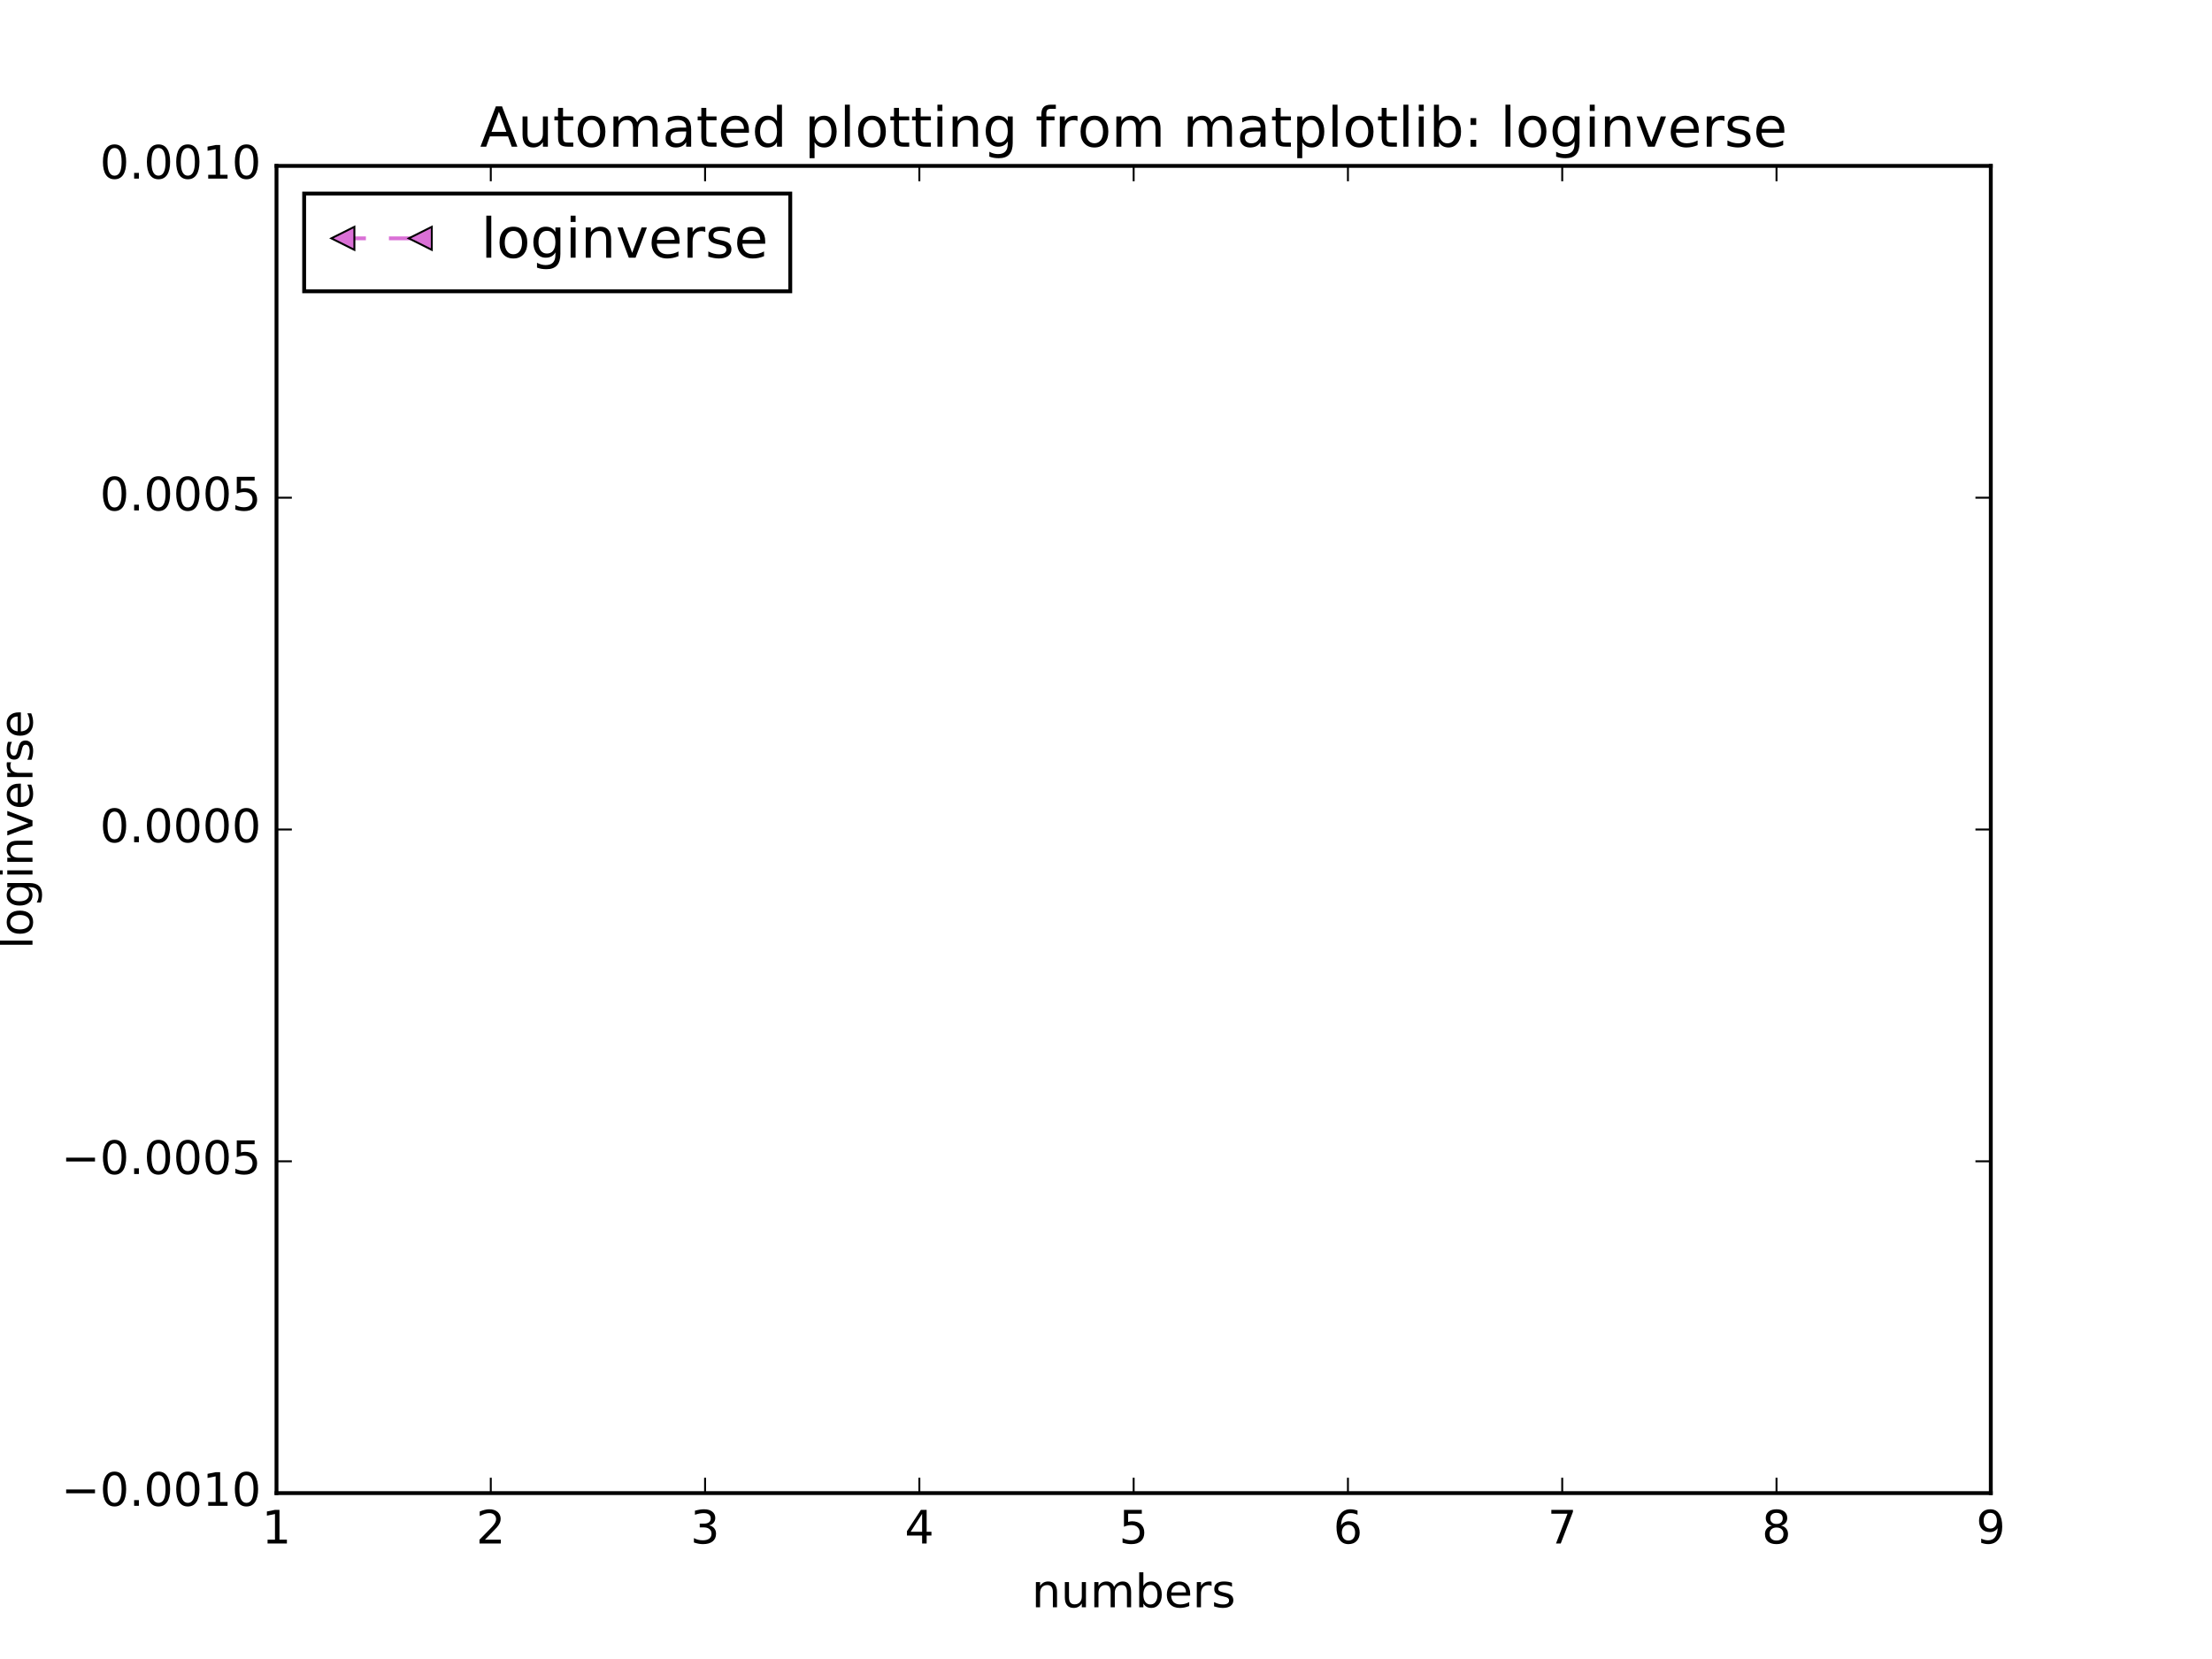
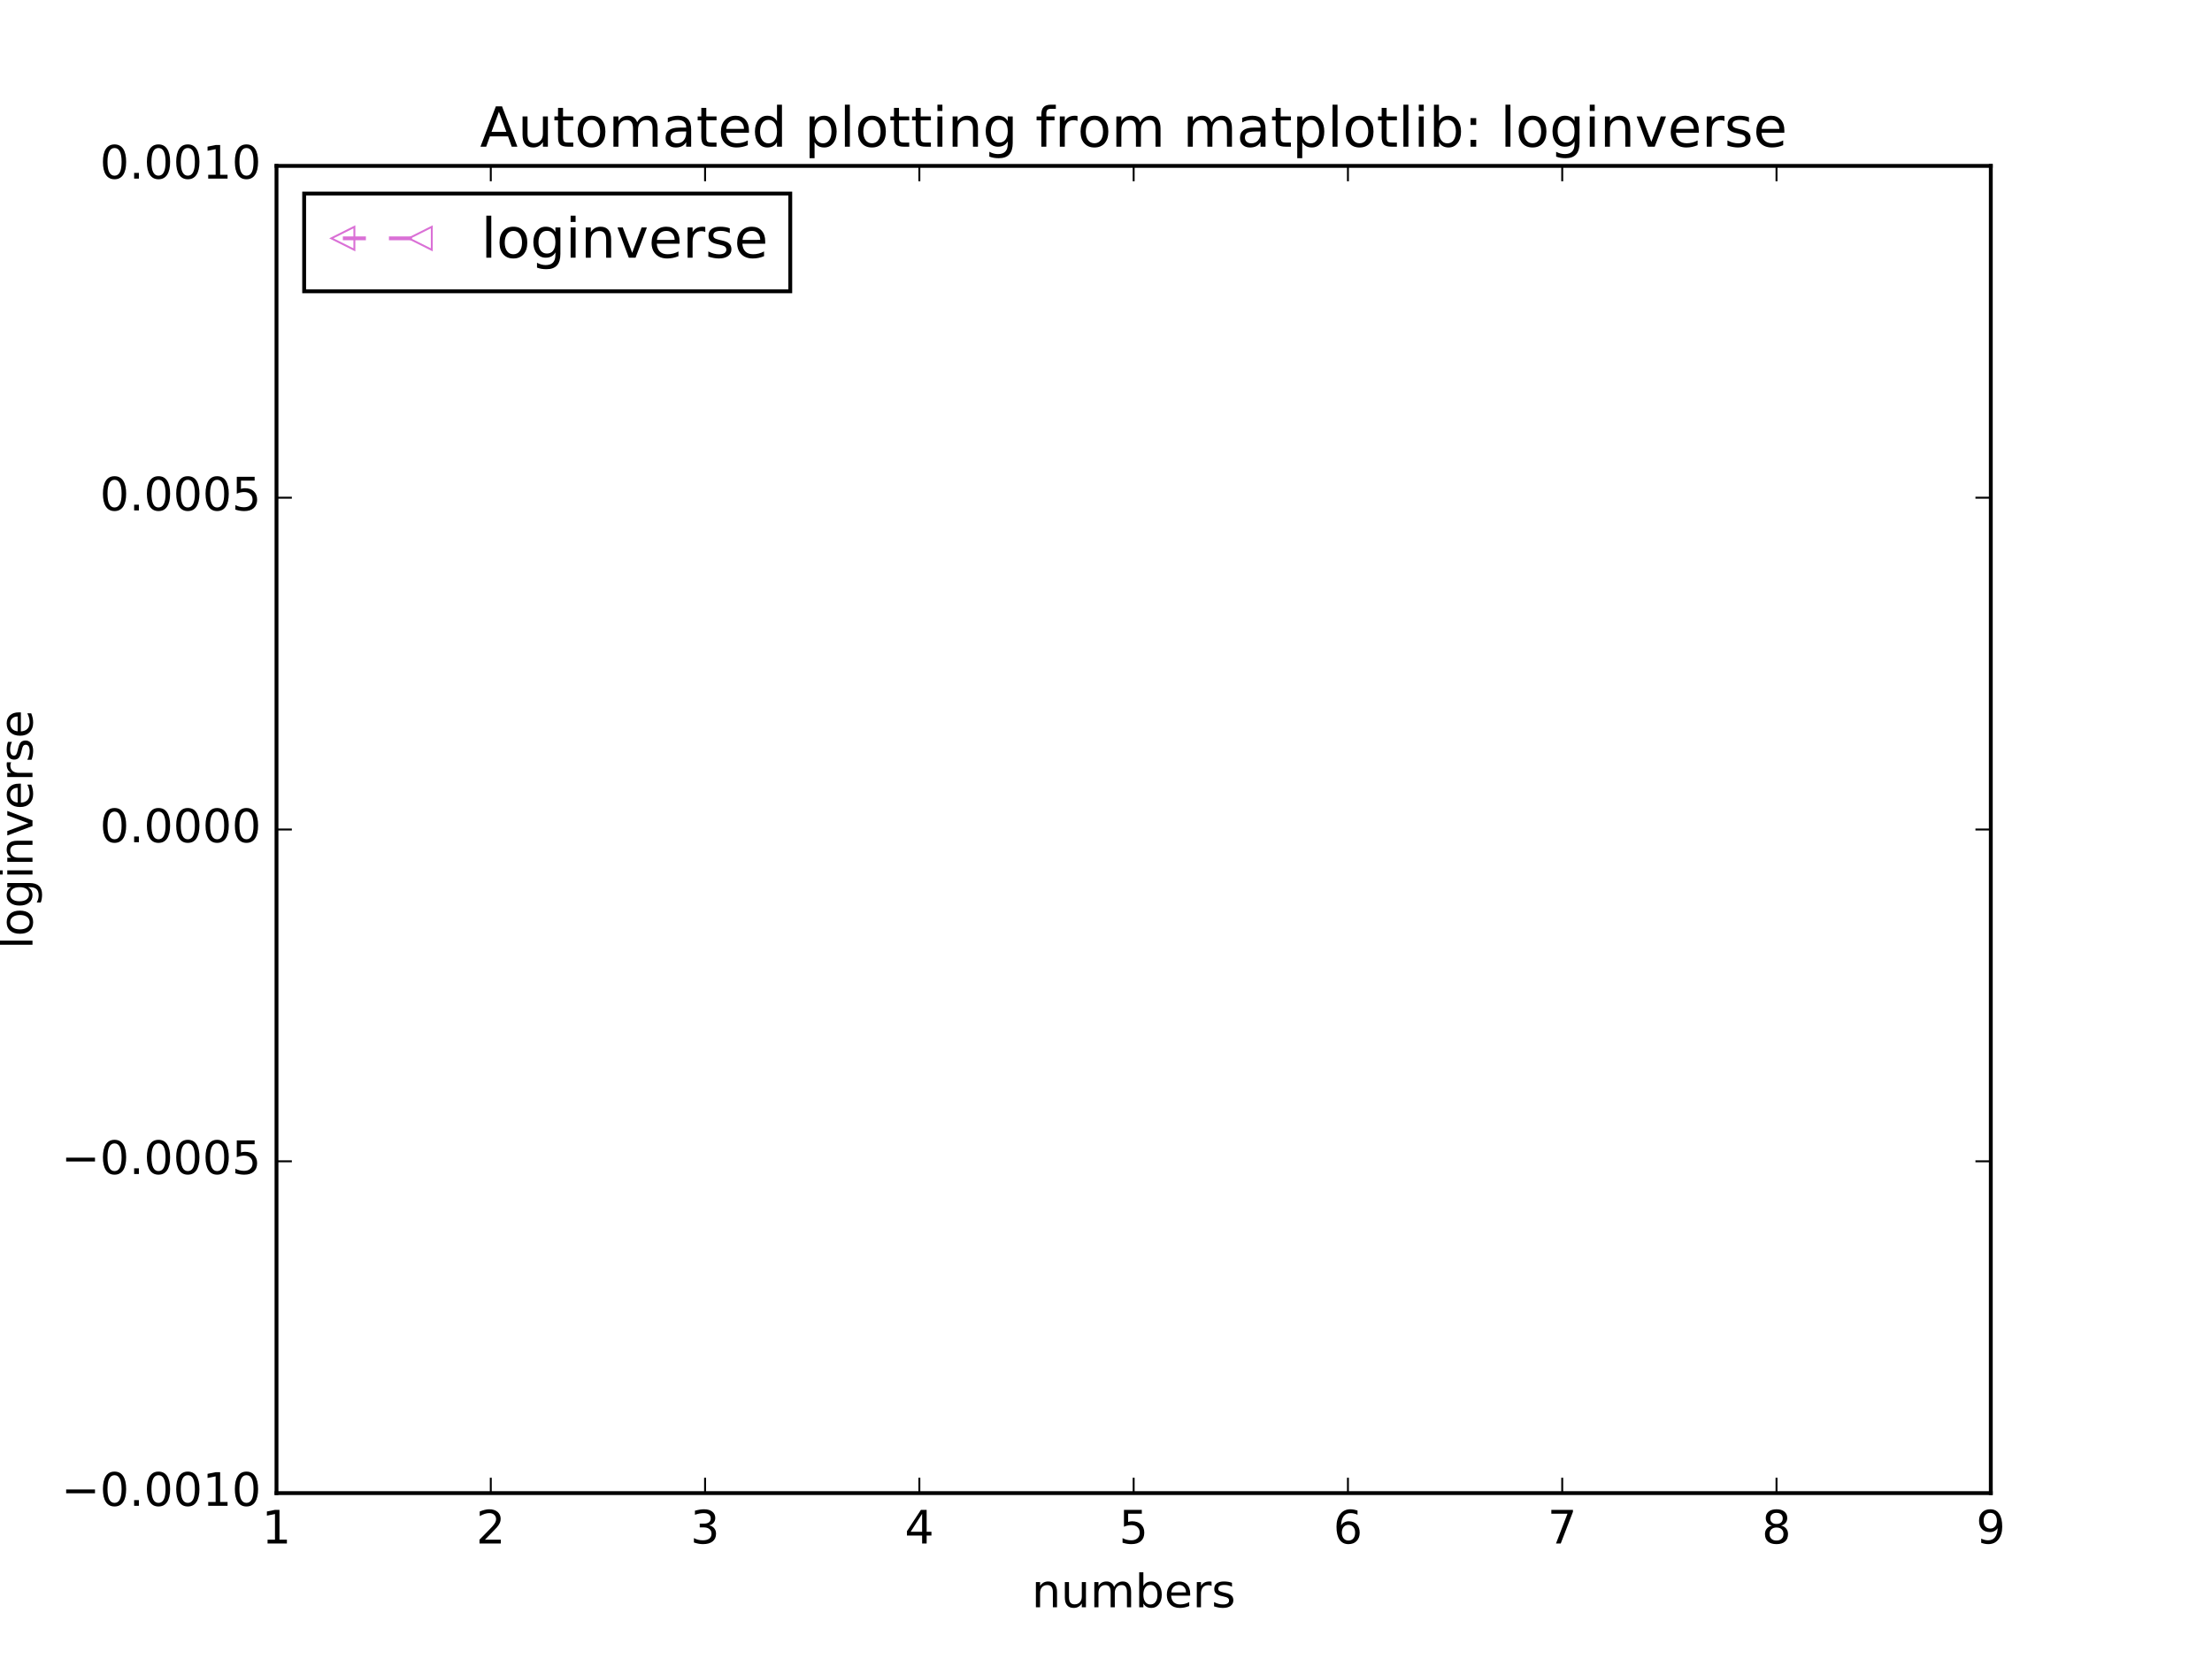
<svg xmlns="http://www.w3.org/2000/svg" xmlns:xlink="http://www.w3.org/1999/xlink" height="432pt" version="1.1" viewBox="0 0 576 432" width="576pt">
  <defs>
    <style type="text/css">
*{stroke-linecap:butt;stroke-linejoin:round;stroke-miterlimit:100000;}
  </style>
  </defs>
  <g id="figure_1">
    <g id="patch_1">
      <path d="M 0 432  L 576 432  L 576 0  L 0 0  z " style="fill:#ffffff;" />
    </g>
    <g id="axes_1">
      <g id="patch_2">
        <path d="M 72 388.8  L 518.4 388.8  L 518.4 43.2  L 72 43.2  z " style="fill:#ffffff;" />
      </g>
      <g id="line2d_1">
-         <path clip-path="url(#p88b91e1084)" d="M 127.8 -249081.703  " style="fill:none;stroke:#da70d6;stroke-dasharray:6,6;stroke-dashoffset:0.0;" />
+         <path clip-path="url(#p4d1bcf717f)" d="M 127.8 -249081.703  " style="fill:none;stroke:#da70d6;stroke-dasharray:6,6;stroke-dashoffset:0.0;" />
        <defs>
-           <path d="M -3 -0  L 3 3  L 3 -3  z " id="m885e87a4ff" style="stroke:#000000;stroke-linejoin:miter;stroke-width:0.5;" />
+           <path d="M -3 -0  L 3 3  L 3 -3  z " id="m67090020eb" style="stroke:#da70d6;stroke-linejoin:miter;stroke-width:0.5;" />
        </defs>
-         <g clip-path="url(#p88b91e1084)">
-           <use style="fill:#da70d6;stroke:#000000;stroke-linejoin:miter;stroke-width:0.5;" x="127.8" xlink:href="#m885e87a4ff" y="-249081.703" />
+         <g clip-path="url(#p4d1bcf717f)">
+           <use style="fill:none;stroke:#da70d6;stroke-linejoin:miter;stroke-width:0.5;" x="127.8" xlink:href="#m67090020eb" y="-249081.703" />
        </g>
      </g>
      <g id="patch_3">
        <path d="M 72 43.2  L 518.4 43.2  " style="fill:none;stroke:#000000;stroke-linecap:square;stroke-linejoin:miter;" />
      </g>
      <g id="patch_4">
        <path d="M 518.4 388.8  L 518.4 43.2  " style="fill:none;stroke:#000000;stroke-linecap:square;stroke-linejoin:miter;" />
      </g>
      <g id="patch_5">
        <path d="M 72 388.8  L 518.4 388.8  " style="fill:none;stroke:#000000;stroke-linecap:square;stroke-linejoin:miter;" />
      </g>
      <g id="patch_6">
        <path d="M 72 388.8  L 72 43.2  " style="fill:none;stroke:#000000;stroke-linecap:square;stroke-linejoin:miter;" />
      </g>
      <g id="matplotlib.axis_1">
        <g id="xtick_1">
          <g id="line2d_2">
            <defs>
-               <path d="M 0 0  L 0 -4  " id="m961a2cef44" style="stroke:#000000;stroke-width:0.5;" />
-             </defs>
-             <g>
-               <use style="stroke:#000000;stroke-width:0.5;" x="72.0" xlink:href="#m961a2cef44" y="388.8" />
+               <path d="M 0 0  L 0 -4  " id="m1b670d6c7f" style="stroke:#000000;stroke-width:0.5;" />
+             </defs>
+             <g>
+               <use style="stroke:#000000;stroke-width:0.5;" x="72.0" xlink:href="#m1b670d6c7f" y="388.8" />
            </g>
          </g>
          <g id="line2d_3">
            <defs>
-               <path d="M 0 0  L 0 4  " id="m9436c26ae5" style="stroke:#000000;stroke-width:0.5;" />
-             </defs>
-             <g>
-               <use style="stroke:#000000;stroke-width:0.5;" x="72.0" xlink:href="#m9436c26ae5" y="43.2" />
+               <path d="M 0 0  L 0 4  " id="m43f53be78f" style="stroke:#000000;stroke-width:0.5;" />
+             </defs>
+             <g>
+               <use style="stroke:#000000;stroke-width:0.5;" x="72.0" xlink:href="#m43f53be78f" y="43.2" />
            </g>
          </g>
          <g id="text_1">
            <defs>
              <path d="M 12.406 8.297  L 28.516 8.297  L 28.516 63.922  L 10.984 60.406  L 10.984 69.391  L 28.422 72.906  L 38.281 72.906  L 38.281 8.297  L 54.391 8.297  L 54.391 0  L 12.406 0  z " id="BitstreamVeraSans-Roman-31" />
            </defs>
            <g transform="translate(68.1825 401.9181)scale(0.12 -0.12)">
              <use xlink:href="#BitstreamVeraSans-Roman-31" />
            </g>
          </g>
        </g>
        <g id="xtick_2">
          <g id="line2d_4">
            <g>
-               <use style="stroke:#000000;stroke-width:0.5;" x="127.8" xlink:href="#m961a2cef44" y="388.8" />
+               <use style="stroke:#000000;stroke-width:0.5;" x="127.8" xlink:href="#m1b670d6c7f" y="388.8" />
            </g>
          </g>
          <g id="line2d_5">
            <g>
-               <use style="stroke:#000000;stroke-width:0.5;" x="127.8" xlink:href="#m9436c26ae5" y="43.2" />
+               <use style="stroke:#000000;stroke-width:0.5;" x="127.8" xlink:href="#m43f53be78f" y="43.2" />
            </g>
          </g>
          <g id="text_2">
            <defs>
              <path d="M 19.188 8.297  L 53.609 8.297  L 53.609 0  L 7.328 0  L 7.328 8.297  Q 12.938 14.109 22.625 23.891  Q 32.328 33.688 34.812 36.531  Q 39.547 41.844 41.422 45.531  Q 43.312 49.219 43.312 52.781  Q 43.312 58.594 39.234 62.25  Q 35.156 65.922 28.609 65.922  Q 23.969 65.922 18.812 64.312  Q 13.672 62.703 7.812 59.422  L 7.812 69.391  Q 13.766 71.781 18.938 73  Q 24.125 74.219 28.422 74.219  Q 39.75 74.219 46.484 68.547  Q 53.219 62.891 53.219 53.422  Q 53.219 48.922 51.531 44.891  Q 49.859 40.875 45.406 35.406  Q 44.188 33.984 37.641 27.219  Q 31.109 20.453 19.188 8.297  " id="BitstreamVeraSans-Roman-32" />
            </defs>
            <g transform="translate(123.9825 401.9181)scale(0.12 -0.12)">
              <use xlink:href="#BitstreamVeraSans-Roman-32" />
            </g>
          </g>
        </g>
        <g id="xtick_3">
          <g id="line2d_6">
            <g>
-               <use style="stroke:#000000;stroke-width:0.5;" x="183.6" xlink:href="#m961a2cef44" y="388.8" />
+               <use style="stroke:#000000;stroke-width:0.5;" x="183.6" xlink:href="#m1b670d6c7f" y="388.8" />
            </g>
          </g>
          <g id="line2d_7">
            <g>
-               <use style="stroke:#000000;stroke-width:0.5;" x="183.6" xlink:href="#m9436c26ae5" y="43.2" />
+               <use style="stroke:#000000;stroke-width:0.5;" x="183.6" xlink:href="#m43f53be78f" y="43.2" />
            </g>
          </g>
          <g id="text_3">
            <defs>
              <path d="M 40.578 39.312  Q 47.656 37.797 51.625 33  Q 55.609 28.219 55.609 21.188  Q 55.609 10.406 48.188 4.484  Q 40.766 -1.422 27.094 -1.422  Q 22.516 -1.422 17.656 -0.516  Q 12.797 0.391 7.625 2.203  L 7.625 11.719  Q 11.719 9.328 16.594 8.109  Q 21.484 6.891 26.812 6.891  Q 36.078 6.891 40.938 10.547  Q 45.797 14.203 45.797 21.188  Q 45.797 27.641 41.281 31.266  Q 36.766 34.906 28.719 34.906  L 20.219 34.906  L 20.219 43.016  L 29.109 43.016  Q 36.375 43.016 40.234 45.922  Q 44.094 48.828 44.094 54.297  Q 44.094 59.906 40.109 62.906  Q 36.141 65.922 28.719 65.922  Q 24.656 65.922 20.016 65.031  Q 15.375 64.156 9.812 62.312  L 9.812 71.094  Q 15.438 72.656 20.344 73.438  Q 25.25 74.219 29.594 74.219  Q 40.828 74.219 47.359 69.109  Q 53.906 64.016 53.906 55.328  Q 53.906 49.266 50.438 45.094  Q 46.969 40.922 40.578 39.312  " id="BitstreamVeraSans-Roman-33" />
            </defs>
            <g transform="translate(179.7825 401.9181)scale(0.12 -0.12)">
              <use xlink:href="#BitstreamVeraSans-Roman-33" />
            </g>
          </g>
        </g>
        <g id="xtick_4">
          <g id="line2d_8">
            <g>
-               <use style="stroke:#000000;stroke-width:0.5;" x="239.4" xlink:href="#m961a2cef44" y="388.8" />
+               <use style="stroke:#000000;stroke-width:0.5;" x="239.4" xlink:href="#m1b670d6c7f" y="388.8" />
            </g>
          </g>
          <g id="line2d_9">
            <g>
-               <use style="stroke:#000000;stroke-width:0.5;" x="239.4" xlink:href="#m9436c26ae5" y="43.2" />
+               <use style="stroke:#000000;stroke-width:0.5;" x="239.4" xlink:href="#m43f53be78f" y="43.2" />
            </g>
          </g>
          <g id="text_4">
            <defs>
              <path d="M 37.797 64.312  L 12.891 25.391  L 37.797 25.391  z M 35.203 72.906  L 47.609 72.906  L 47.609 25.391  L 58.016 25.391  L 58.016 17.188  L 47.609 17.188  L 47.609 0  L 37.797 0  L 37.797 17.188  L 4.891 17.188  L 4.891 26.703  z " id="BitstreamVeraSans-Roman-34" />
            </defs>
            <g transform="translate(235.5825 401.9181)scale(0.12 -0.12)">
              <use xlink:href="#BitstreamVeraSans-Roman-34" />
            </g>
          </g>
        </g>
        <g id="xtick_5">
          <g id="line2d_10">
            <g>
-               <use style="stroke:#000000;stroke-width:0.5;" x="295.2" xlink:href="#m961a2cef44" y="388.8" />
+               <use style="stroke:#000000;stroke-width:0.5;" x="295.2" xlink:href="#m1b670d6c7f" y="388.8" />
            </g>
          </g>
          <g id="line2d_11">
            <g>
-               <use style="stroke:#000000;stroke-width:0.5;" x="295.2" xlink:href="#m9436c26ae5" y="43.2" />
+               <use style="stroke:#000000;stroke-width:0.5;" x="295.2" xlink:href="#m43f53be78f" y="43.2" />
            </g>
          </g>
          <g id="text_5">
            <defs>
              <path d="M 10.797 72.906  L 49.516 72.906  L 49.516 64.594  L 19.828 64.594  L 19.828 46.734  Q 21.969 47.469 24.109 47.828  Q 26.266 48.188 28.422 48.188  Q 40.625 48.188 47.75 41.5  Q 54.891 34.812 54.891 23.391  Q 54.891 11.625 47.562 5.094  Q 40.234 -1.422 26.906 -1.422  Q 22.312 -1.422 17.547 -0.641  Q 12.797 0.141 7.719 1.703  L 7.719 11.625  Q 12.109 9.234 16.797 8.062  Q 21.484 6.891 26.703 6.891  Q 35.156 6.891 40.078 11.328  Q 45.016 15.766 45.016 23.391  Q 45.016 31 40.078 35.438  Q 35.156 39.891 26.703 39.891  Q 22.75 39.891 18.812 39.016  Q 14.891 38.141 10.797 36.281  z " id="BitstreamVeraSans-Roman-35" />
            </defs>
            <g transform="translate(291.3825 401.9181)scale(0.12 -0.12)">
              <use xlink:href="#BitstreamVeraSans-Roman-35" />
            </g>
          </g>
        </g>
        <g id="xtick_6">
          <g id="line2d_12">
            <g>
-               <use style="stroke:#000000;stroke-width:0.5;" x="351.0" xlink:href="#m961a2cef44" y="388.8" />
+               <use style="stroke:#000000;stroke-width:0.5;" x="351.0" xlink:href="#m1b670d6c7f" y="388.8" />
            </g>
          </g>
          <g id="line2d_13">
            <g>
-               <use style="stroke:#000000;stroke-width:0.5;" x="351.0" xlink:href="#m9436c26ae5" y="43.2" />
+               <use style="stroke:#000000;stroke-width:0.5;" x="351.0" xlink:href="#m43f53be78f" y="43.2" />
            </g>
          </g>
          <g id="text_6">
            <defs>
              <path d="M 33.016 40.375  Q 26.375 40.375 22.484 35.828  Q 18.609 31.297 18.609 23.391  Q 18.609 15.531 22.484 10.953  Q 26.375 6.391 33.016 6.391  Q 39.656 6.391 43.531 10.953  Q 47.406 15.531 47.406 23.391  Q 47.406 31.297 43.531 35.828  Q 39.656 40.375 33.016 40.375  M 52.594 71.297  L 52.594 62.312  Q 48.875 64.062 45.094 64.984  Q 41.312 65.922 37.594 65.922  Q 27.828 65.922 22.672 59.328  Q 17.531 52.734 16.797 39.406  Q 19.672 43.656 24.016 45.922  Q 28.375 48.188 33.594 48.188  Q 44.578 48.188 50.953 41.516  Q 57.328 34.859 57.328 23.391  Q 57.328 12.156 50.688 5.359  Q 44.047 -1.422 33.016 -1.422  Q 20.359 -1.422 13.672 8.266  Q 6.984 17.969 6.984 36.375  Q 6.984 53.656 15.188 63.938  Q 23.391 74.219 37.203 74.219  Q 40.922 74.219 44.703 73.484  Q 48.484 72.75 52.594 71.297  " id="BitstreamVeraSans-Roman-36" />
            </defs>
            <g transform="translate(347.1825 401.9181)scale(0.12 -0.12)">
              <use xlink:href="#BitstreamVeraSans-Roman-36" />
            </g>
          </g>
        </g>
        <g id="xtick_7">
          <g id="line2d_14">
            <g>
-               <use style="stroke:#000000;stroke-width:0.5;" x="406.8" xlink:href="#m961a2cef44" y="388.8" />
+               <use style="stroke:#000000;stroke-width:0.5;" x="406.8" xlink:href="#m1b670d6c7f" y="388.8" />
            </g>
          </g>
          <g id="line2d_15">
            <g>
-               <use style="stroke:#000000;stroke-width:0.5;" x="406.8" xlink:href="#m9436c26ae5" y="43.2" />
+               <use style="stroke:#000000;stroke-width:0.5;" x="406.8" xlink:href="#m43f53be78f" y="43.2" />
            </g>
          </g>
          <g id="text_7">
            <defs>
              <path d="M 8.203 72.906  L 55.078 72.906  L 55.078 68.703  L 28.609 0  L 18.312 0  L 43.219 64.594  L 8.203 64.594  z " id="BitstreamVeraSans-Roman-37" />
            </defs>
            <g transform="translate(402.9825 401.9181)scale(0.12 -0.12)">
              <use xlink:href="#BitstreamVeraSans-Roman-37" />
            </g>
          </g>
        </g>
        <g id="xtick_8">
          <g id="line2d_16">
            <g>
-               <use style="stroke:#000000;stroke-width:0.5;" x="462.6" xlink:href="#m961a2cef44" y="388.8" />
+               <use style="stroke:#000000;stroke-width:0.5;" x="462.6" xlink:href="#m1b670d6c7f" y="388.8" />
            </g>
          </g>
          <g id="line2d_17">
            <g>
-               <use style="stroke:#000000;stroke-width:0.5;" x="462.6" xlink:href="#m9436c26ae5" y="43.2" />
+               <use style="stroke:#000000;stroke-width:0.5;" x="462.6" xlink:href="#m43f53be78f" y="43.2" />
            </g>
          </g>
          <g id="text_8">
            <defs>
              <path d="M 31.781 34.625  Q 24.75 34.625 20.719 30.859  Q 16.703 27.094 16.703 20.516  Q 16.703 13.922 20.719 10.156  Q 24.75 6.391 31.781 6.391  Q 38.812 6.391 42.859 10.172  Q 46.922 13.969 46.922 20.516  Q 46.922 27.094 42.891 30.859  Q 38.875 34.625 31.781 34.625  M 21.922 38.812  Q 15.578 40.375 12.031 44.719  Q 8.5 49.078 8.5 55.328  Q 8.5 64.062 14.719 69.141  Q 20.953 74.219 31.781 74.219  Q 42.672 74.219 48.875 69.141  Q 55.078 64.062 55.078 55.328  Q 55.078 49.078 51.531 44.719  Q 48 40.375 41.703 38.812  Q 48.828 37.156 52.797 32.312  Q 56.781 27.484 56.781 20.516  Q 56.781 9.906 50.312 4.234  Q 43.844 -1.422 31.781 -1.422  Q 19.734 -1.422 13.25 4.234  Q 6.781 9.906 6.781 20.516  Q 6.781 27.484 10.781 32.312  Q 14.797 37.156 21.922 38.812  M 18.312 54.391  Q 18.312 48.734 21.844 45.562  Q 25.391 42.391 31.781 42.391  Q 38.141 42.391 41.719 45.562  Q 45.312 48.734 45.312 54.391  Q 45.312 60.062 41.719 63.234  Q 38.141 66.406 31.781 66.406  Q 25.391 66.406 21.844 63.234  Q 18.312 60.062 18.312 54.391  " id="BitstreamVeraSans-Roman-38" />
            </defs>
            <g transform="translate(458.7825 401.9181)scale(0.12 -0.12)">
              <use xlink:href="#BitstreamVeraSans-Roman-38" />
            </g>
          </g>
        </g>
        <g id="xtick_9">
          <g id="line2d_18">
            <g>
-               <use style="stroke:#000000;stroke-width:0.5;" x="518.4" xlink:href="#m961a2cef44" y="388.8" />
+               <use style="stroke:#000000;stroke-width:0.5;" x="518.4" xlink:href="#m1b670d6c7f" y="388.8" />
            </g>
          </g>
          <g id="line2d_19">
            <g>
-               <use style="stroke:#000000;stroke-width:0.5;" x="518.4" xlink:href="#m9436c26ae5" y="43.2" />
+               <use style="stroke:#000000;stroke-width:0.5;" x="518.4" xlink:href="#m43f53be78f" y="43.2" />
            </g>
          </g>
          <g id="text_9">
            <defs>
              <path d="M 10.984 1.516  L 10.984 10.5  Q 14.703 8.734 18.5 7.812  Q 22.312 6.891 25.984 6.891  Q 35.75 6.891 40.891 13.453  Q 46.047 20.016 46.781 33.406  Q 43.953 29.203 39.594 26.953  Q 35.25 24.703 29.984 24.703  Q 19.047 24.703 12.672 31.312  Q 6.297 37.938 6.297 49.422  Q 6.297 60.641 12.938 67.422  Q 19.578 74.219 30.609 74.219  Q 43.266 74.219 49.922 64.516  Q 56.594 54.828 56.594 36.375  Q 56.594 19.141 48.406 8.859  Q 40.234 -1.422 26.422 -1.422  Q 22.703 -1.422 18.891 -0.688  Q 15.094 0.047 10.984 1.516  M 30.609 32.422  Q 37.25 32.422 41.125 36.953  Q 45.016 41.5 45.016 49.422  Q 45.016 57.281 41.125 61.844  Q 37.25 66.406 30.609 66.406  Q 23.969 66.406 20.094 61.844  Q 16.219 57.281 16.219 49.422  Q 16.219 41.5 20.094 36.953  Q 23.969 32.422 30.609 32.422  " id="BitstreamVeraSans-Roman-39" />
            </defs>
            <g transform="translate(514.5825 401.9181)scale(0.12 -0.12)">
              <use xlink:href="#BitstreamVeraSans-Roman-39" />
            </g>
          </g>
        </g>
        <g id="text_10">
          <defs>
            <path d="M 54.891 33.016  L 54.891 0  L 45.906 0  L 45.906 32.719  Q 45.906 40.484 42.875 44.328  Q 39.844 48.188 33.797 48.188  Q 26.516 48.188 22.312 43.547  Q 18.109 38.922 18.109 30.906  L 18.109 0  L 9.078 0  L 9.078 54.688  L 18.109 54.688  L 18.109 46.188  Q 21.344 51.125 25.703 53.562  Q 30.078 56 35.797 56  Q 45.219 56 50.047 50.172  Q 54.891 44.344 54.891 33.016  " id="BitstreamVeraSans-Roman-6e" />
            <path d="M 52 44.188  Q 55.375 50.25 60.062 53.125  Q 64.75 56 71.094 56  Q 79.641 56 84.281 50.016  Q 88.922 44.047 88.922 33.016  L 88.922 0  L 79.891 0  L 79.891 32.719  Q 79.891 40.578 77.094 44.375  Q 74.312 48.188 68.609 48.188  Q 61.625 48.188 57.562 43.547  Q 53.516 38.922 53.516 30.906  L 53.516 0  L 44.484 0  L 44.484 32.719  Q 44.484 40.625 41.703 44.406  Q 38.922 48.188 33.109 48.188  Q 26.219 48.188 22.156 43.531  Q 18.109 38.875 18.109 30.906  L 18.109 0  L 9.078 0  L 9.078 54.688  L 18.109 54.688  L 18.109 46.188  Q 21.188 51.219 25.484 53.609  Q 29.781 56 35.688 56  Q 41.656 56 45.828 52.969  Q 50 49.953 52 44.188  " id="BitstreamVeraSans-Roman-6d" />
            <path d="M 56.203 29.594  L 56.203 25.203  L 14.891 25.203  Q 15.484 15.922 20.484 11.062  Q 25.484 6.203 34.422 6.203  Q 39.594 6.203 44.453 7.469  Q 49.312 8.734 54.109 11.281  L 54.109 2.781  Q 49.266 0.734 44.188 -0.344  Q 39.109 -1.422 33.891 -1.422  Q 20.797 -1.422 13.156 6.188  Q 5.516 13.812 5.516 26.812  Q 5.516 40.234 12.766 48.109  Q 20.016 56 32.328 56  Q 43.359 56 49.781 48.891  Q 56.203 41.797 56.203 29.594  M 47.219 32.234  Q 47.125 39.594 43.094 43.984  Q 39.062 48.391 32.422 48.391  Q 24.906 48.391 20.391 44.141  Q 15.875 39.891 15.188 32.172  z " id="BitstreamVeraSans-Roman-65" />
            <path d="M 8.5 21.578  L 8.5 54.688  L 17.484 54.688  L 17.484 21.922  Q 17.484 14.156 20.5 10.266  Q 23.531 6.391 29.594 6.391  Q 36.859 6.391 41.078 11.031  Q 45.312 15.672 45.312 23.688  L 45.312 54.688  L 54.297 54.688  L 54.297 0  L 45.312 0  L 45.312 8.406  Q 42.047 3.422 37.719 1  Q 33.406 -1.422 27.688 -1.422  Q 18.266 -1.422 13.375 4.438  Q 8.5 10.297 8.5 21.578  " id="BitstreamVeraSans-Roman-75" />
            <path d="M 41.109 46.297  Q 39.594 47.172 37.812 47.578  Q 36.031 48 33.891 48  Q 26.266 48 22.188 43.047  Q 18.109 38.094 18.109 28.812  L 18.109 0  L 9.078 0  L 9.078 54.688  L 18.109 54.688  L 18.109 46.188  Q 20.953 51.172 25.484 53.578  Q 30.031 56 36.531 56  Q 37.453 56 38.578 55.875  Q 39.703 55.766 41.062 55.516  z " id="BitstreamVeraSans-Roman-72" />
            <path d="M 44.281 53.078  L 44.281 44.578  Q 40.484 46.531 36.375 47.5  Q 32.281 48.484 27.875 48.484  Q 21.188 48.484 17.844 46.438  Q 14.5 44.391 14.5 40.281  Q 14.5 37.156 16.891 35.375  Q 19.281 33.594 26.516 31.984  L 29.594 31.297  Q 39.156 29.25 43.188 25.516  Q 47.219 21.781 47.219 15.094  Q 47.219 7.469 41.188 3.016  Q 35.156 -1.422 24.609 -1.422  Q 20.219 -1.422 15.453 -0.562  Q 10.688 0.297 5.422 2  L 5.422 11.281  Q 10.406 8.688 15.234 7.391  Q 20.062 6.109 24.812 6.109  Q 31.156 6.109 34.562 8.281  Q 37.984 10.453 37.984 14.406  Q 37.984 18.062 35.516 20.016  Q 33.062 21.969 24.703 23.781  L 21.578 24.516  Q 13.234 26.266 9.516 29.906  Q 5.812 33.547 5.812 39.891  Q 5.812 47.609 11.281 51.797  Q 16.75 56 26.812 56  Q 31.781 56 36.172 55.266  Q 40.578 54.547 44.281 53.078  " id="BitstreamVeraSans-Roman-73" />
            <path d="M 48.688 27.297  Q 48.688 37.203 44.609 42.844  Q 40.531 48.484 33.406 48.484  Q 26.266 48.484 22.188 42.844  Q 18.109 37.203 18.109 27.297  Q 18.109 17.391 22.188 11.75  Q 26.266 6.109 33.406 6.109  Q 40.531 6.109 44.609 11.75  Q 48.688 17.391 48.688 27.297  M 18.109 46.391  Q 20.953 51.266 25.266 53.625  Q 29.594 56 35.594 56  Q 45.562 56 51.781 48.094  Q 58.016 40.188 58.016 27.297  Q 58.016 14.406 51.781 6.484  Q 45.562 -1.422 35.594 -1.422  Q 29.594 -1.422 25.266 0.953  Q 20.953 3.328 18.109 8.203  L 18.109 0  L 9.078 0  L 9.078 75.984  L 18.109 75.984  z " id="BitstreamVeraSans-Roman-62" />
          </defs>
          <g transform="translate(268.6575 418.5319)scale(0.12 -0.12)">
            <use xlink:href="#BitstreamVeraSans-Roman-6e" />
            <use x="63.379" xlink:href="#BitstreamVeraSans-Roman-75" />
            <use x="126.758" xlink:href="#BitstreamVeraSans-Roman-6d" />
            <use x="224.17" xlink:href="#BitstreamVeraSans-Roman-62" />
            <use x="287.646" xlink:href="#BitstreamVeraSans-Roman-65" />
            <use x="349.17" xlink:href="#BitstreamVeraSans-Roman-72" />
            <use x="390.283" xlink:href="#BitstreamVeraSans-Roman-73" />
          </g>
        </g>
      </g>
      <g id="matplotlib.axis_2">
        <g id="ytick_1">
          <g id="line2d_20">
            <defs>
-               <path d="M 0 0  L 4 0  " id="m9656a6cb0d" style="stroke:#000000;stroke-width:0.5;" />
-             </defs>
-             <g>
-               <use style="stroke:#000000;stroke-width:0.5;" x="72.0" xlink:href="#m9656a6cb0d" y="388.8" />
+               <path d="M 0 0  L 4 0  " id="m85b75f76cc" style="stroke:#000000;stroke-width:0.5;" />
+             </defs>
+             <g>
+               <use style="stroke:#000000;stroke-width:0.5;" x="72.0" xlink:href="#m85b75f76cc" y="388.8" />
            </g>
          </g>
          <g id="line2d_21">
            <defs>
-               <path d="M 0 0  L -4 0  " id="m03655f9f57" style="stroke:#000000;stroke-width:0.5;" />
-             </defs>
-             <g>
-               <use style="stroke:#000000;stroke-width:0.5;" x="518.4" xlink:href="#m03655f9f57" y="388.8" />
+               <path d="M 0 0  L -4 0  " id="m590488e4ce" style="stroke:#000000;stroke-width:0.5;" />
+             </defs>
+             <g>
+               <use style="stroke:#000000;stroke-width:0.5;" x="518.4" xlink:href="#m590488e4ce" y="388.8" />
            </g>
          </g>
          <g id="text_11">
            <defs>
              <path d="M 10.594 35.5  L 73.188 35.5  L 73.188 27.203  L 10.594 27.203  z " id="BitstreamVeraSans-Roman-2212" />
              <path d="M 31.781 66.406  Q 24.172 66.406 20.328 58.906  Q 16.5 51.422 16.5 36.375  Q 16.5 21.391 20.328 13.891  Q 24.172 6.391 31.781 6.391  Q 39.453 6.391 43.281 13.891  Q 47.125 21.391 47.125 36.375  Q 47.125 51.422 43.281 58.906  Q 39.453 66.406 31.781 66.406  M 31.781 74.219  Q 44.047 74.219 50.516 64.516  Q 56.984 54.828 56.984 36.375  Q 56.984 17.969 50.516 8.266  Q 44.047 -1.422 31.781 -1.422  Q 19.531 -1.422 13.062 8.266  Q 6.594 17.969 6.594 36.375  Q 6.594 54.828 13.062 64.516  Q 19.531 74.219 31.781 74.219  " id="BitstreamVeraSans-Roman-30" />
              <path d="M 10.688 12.406  L 21 12.406  L 21 0  L 10.688 0  z " id="BitstreamVeraSans-Roman-2e" />
            </defs>
            <g transform="translate(15.95562 392.1112)scale(0.12 -0.12)">
              <use xlink:href="#BitstreamVeraSans-Roman-2212" />
              <use x="83.789" xlink:href="#BitstreamVeraSans-Roman-30" />
              <use x="147.412" xlink:href="#BitstreamVeraSans-Roman-2e" />
              <use x="179.199" xlink:href="#BitstreamVeraSans-Roman-30" />
              <use x="242.822" xlink:href="#BitstreamVeraSans-Roman-30" />
              <use x="306.445" xlink:href="#BitstreamVeraSans-Roman-31" />
              <use x="370.068" xlink:href="#BitstreamVeraSans-Roman-30" />
            </g>
          </g>
        </g>
        <g id="ytick_2">
          <g id="line2d_22">
            <g>
-               <use style="stroke:#000000;stroke-width:0.5;" x="72.0" xlink:href="#m9656a6cb0d" y="302.4" />
+               <use style="stroke:#000000;stroke-width:0.5;" x="72.0" xlink:href="#m85b75f76cc" y="302.4" />
            </g>
          </g>
          <g id="line2d_23">
            <g>
-               <use style="stroke:#000000;stroke-width:0.5;" x="518.4" xlink:href="#m03655f9f57" y="302.4" />
+               <use style="stroke:#000000;stroke-width:0.5;" x="518.4" xlink:href="#m590488e4ce" y="302.4" />
            </g>
          </g>
          <g id="text_12">
            <g transform="translate(15.95562 305.7113)scale(0.12 -0.12)">
              <use xlink:href="#BitstreamVeraSans-Roman-2212" />
              <use x="83.789" xlink:href="#BitstreamVeraSans-Roman-30" />
              <use x="147.412" xlink:href="#BitstreamVeraSans-Roman-2e" />
              <use x="179.199" xlink:href="#BitstreamVeraSans-Roman-30" />
              <use x="242.822" xlink:href="#BitstreamVeraSans-Roman-30" />
              <use x="306.445" xlink:href="#BitstreamVeraSans-Roman-30" />
              <use x="370.068" xlink:href="#BitstreamVeraSans-Roman-35" />
            </g>
          </g>
        </g>
        <g id="ytick_3">
          <g id="line2d_24">
            <g>
-               <use style="stroke:#000000;stroke-width:0.5;" x="72.0" xlink:href="#m9656a6cb0d" y="216.0" />
+               <use style="stroke:#000000;stroke-width:0.5;" x="72.0" xlink:href="#m85b75f76cc" y="216.0" />
            </g>
          </g>
          <g id="line2d_25">
            <g>
-               <use style="stroke:#000000;stroke-width:0.5;" x="518.4" xlink:href="#m03655f9f57" y="216.0" />
+               <use style="stroke:#000000;stroke-width:0.5;" x="518.4" xlink:href="#m590488e4ce" y="216.0" />
            </g>
          </g>
          <g id="text_13">
            <g transform="translate(26.01125 219.3113)scale(0.12 -0.12)">
              <use xlink:href="#BitstreamVeraSans-Roman-30" />
              <use x="63.623" xlink:href="#BitstreamVeraSans-Roman-2e" />
              <use x="95.41" xlink:href="#BitstreamVeraSans-Roman-30" />
              <use x="159.033" xlink:href="#BitstreamVeraSans-Roman-30" />
              <use x="222.656" xlink:href="#BitstreamVeraSans-Roman-30" />
              <use x="286.279" xlink:href="#BitstreamVeraSans-Roman-30" />
            </g>
          </g>
        </g>
        <g id="ytick_4">
          <g id="line2d_26">
            <g>
-               <use style="stroke:#000000;stroke-width:0.5;" x="72.0" xlink:href="#m9656a6cb0d" y="129.6" />
+               <use style="stroke:#000000;stroke-width:0.5;" x="72.0" xlink:href="#m85b75f76cc" y="129.6" />
            </g>
          </g>
          <g id="line2d_27">
            <g>
-               <use style="stroke:#000000;stroke-width:0.5;" x="518.4" xlink:href="#m03655f9f57" y="129.6" />
+               <use style="stroke:#000000;stroke-width:0.5;" x="518.4" xlink:href="#m590488e4ce" y="129.6" />
            </g>
          </g>
          <g id="text_14">
            <g transform="translate(26.01125 132.9112)scale(0.12 -0.12)">
              <use xlink:href="#BitstreamVeraSans-Roman-30" />
              <use x="63.623" xlink:href="#BitstreamVeraSans-Roman-2e" />
              <use x="95.41" xlink:href="#BitstreamVeraSans-Roman-30" />
              <use x="159.033" xlink:href="#BitstreamVeraSans-Roman-30" />
              <use x="222.656" xlink:href="#BitstreamVeraSans-Roman-30" />
              <use x="286.279" xlink:href="#BitstreamVeraSans-Roman-35" />
            </g>
          </g>
        </g>
        <g id="ytick_5">
          <g id="line2d_28">
            <g>
-               <use style="stroke:#000000;stroke-width:0.5;" x="72.0" xlink:href="#m9656a6cb0d" y="43.2" />
+               <use style="stroke:#000000;stroke-width:0.5;" x="72.0" xlink:href="#m85b75f76cc" y="43.2" />
            </g>
          </g>
          <g id="line2d_29">
            <g>
-               <use style="stroke:#000000;stroke-width:0.5;" x="518.4" xlink:href="#m03655f9f57" y="43.2" />
+               <use style="stroke:#000000;stroke-width:0.5;" x="518.4" xlink:href="#m590488e4ce" y="43.2" />
            </g>
          </g>
          <g id="text_15">
            <g transform="translate(26.01125 46.51125)scale(0.12 -0.12)">
              <use xlink:href="#BitstreamVeraSans-Roman-30" />
              <use x="63.623" xlink:href="#BitstreamVeraSans-Roman-2e" />
              <use x="95.41" xlink:href="#BitstreamVeraSans-Roman-30" />
              <use x="159.033" xlink:href="#BitstreamVeraSans-Roman-30" />
              <use x="222.656" xlink:href="#BitstreamVeraSans-Roman-31" />
              <use x="286.279" xlink:href="#BitstreamVeraSans-Roman-30" />
            </g>
          </g>
        </g>
        <g id="text_16">
          <defs>
            <path d="M 2.984 54.688  L 12.5 54.688  L 29.594 8.797  L 46.688 54.688  L 56.203 54.688  L 35.688 0  L 23.484 0  z " id="BitstreamVeraSans-Roman-76" />
            <path d="M 45.406 27.984  Q 45.406 37.75 41.375 43.109  Q 37.359 48.484 30.078 48.484  Q 22.859 48.484 18.828 43.109  Q 14.797 37.75 14.797 27.984  Q 14.797 18.266 18.828 12.891  Q 22.859 7.516 30.078 7.516  Q 37.359 7.516 41.375 12.891  Q 45.406 18.266 45.406 27.984  M 54.391 6.781  Q 54.391 -7.172 48.188 -13.984  Q 42 -20.797 29.203 -20.797  Q 24.469 -20.797 20.266 -20.094  Q 16.062 -19.391 12.109 -17.922  L 12.109 -9.188  Q 16.062 -11.328 19.922 -12.344  Q 23.781 -13.375 27.781 -13.375  Q 36.625 -13.375 41.016 -8.766  Q 45.406 -4.156 45.406 5.172  L 45.406 9.625  Q 42.625 4.781 38.281 2.391  Q 33.938 0 27.875 0  Q 17.828 0 11.672 7.656  Q 5.516 15.328 5.516 27.984  Q 5.516 40.672 11.672 48.328  Q 17.828 56 27.875 56  Q 33.938 56 38.281 53.609  Q 42.625 51.219 45.406 46.391  L 45.406 54.688  L 54.391 54.688  z " id="BitstreamVeraSans-Roman-67" />
            <path d="M 30.609 48.391  Q 23.391 48.391 19.188 42.75  Q 14.984 37.109 14.984 27.297  Q 14.984 17.484 19.156 11.844  Q 23.344 6.203 30.609 6.203  Q 37.797 6.203 41.984 11.859  Q 46.188 17.531 46.188 27.297  Q 46.188 37.016 41.984 42.703  Q 37.797 48.391 30.609 48.391  M 30.609 56  Q 42.328 56 49.016 48.375  Q 55.719 40.766 55.719 27.297  Q 55.719 13.875 49.016 6.219  Q 42.328 -1.422 30.609 -1.422  Q 18.844 -1.422 12.172 6.219  Q 5.516 13.875 5.516 27.297  Q 5.516 40.766 12.172 48.375  Q 18.844 56 30.609 56  " id="BitstreamVeraSans-Roman-6f" />
            <path d="M 9.422 54.688  L 18.406 54.688  L 18.406 0  L 9.422 0  z M 9.422 75.984  L 18.406 75.984  L 18.406 64.594  L 9.422 64.594  z " id="BitstreamVeraSans-Roman-69" />
            <path d="M 9.422 75.984  L 18.406 75.984  L 18.406 0  L 9.422 0  z " id="BitstreamVeraSans-Roman-6c" />
          </defs>
          <g transform="translate(8.46 247.1438)rotate(-90.0)scale(0.12 -0.12)">
            <use xlink:href="#BitstreamVeraSans-Roman-6c" />
            <use x="27.783" xlink:href="#BitstreamVeraSans-Roman-6f" />
            <use x="88.965" xlink:href="#BitstreamVeraSans-Roman-67" />
            <use x="152.441" xlink:href="#BitstreamVeraSans-Roman-69" />
            <use x="180.225" xlink:href="#BitstreamVeraSans-Roman-6e" />
            <use x="243.604" xlink:href="#BitstreamVeraSans-Roman-76" />
            <use x="302.783" xlink:href="#BitstreamVeraSans-Roman-65" />
            <use x="364.307" xlink:href="#BitstreamVeraSans-Roman-72" />
            <use x="405.42" xlink:href="#BitstreamVeraSans-Roman-73" />
            <use x="457.52" xlink:href="#BitstreamVeraSans-Roman-65" />
          </g>
        </g>
      </g>
      <g id="text_17">
        <defs>
          <path id="BitstreamVeraSans-Roman-20" />
          <path d="M 11.719 12.406  L 22.016 12.406  L 22.016 0  L 11.719 0  z M 11.719 51.703  L 22.016 51.703  L 22.016 39.312  L 11.719 39.312  z " id="BitstreamVeraSans-Roman-3a" />
          <path d="M 34.188 63.188  L 20.797 26.906  L 47.609 26.906  z M 28.609 72.906  L 39.797 72.906  L 67.578 0  L 57.328 0  L 50.688 18.703  L 17.828 18.703  L 11.188 0  L 0.781 0  z " id="BitstreamVeraSans-Roman-41" />
          <path d="M 45.406 46.391  L 45.406 75.984  L 54.391 75.984  L 54.391 0  L 45.406 0  L 45.406 8.203  Q 42.578 3.328 38.25 0.953  Q 33.938 -1.422 27.875 -1.422  Q 17.969 -1.422 11.734 6.484  Q 5.516 14.406 5.516 27.297  Q 5.516 40.188 11.734 48.094  Q 17.969 56 27.875 56  Q 33.938 56 38.25 53.625  Q 42.578 51.266 45.406 46.391  M 14.797 27.297  Q 14.797 17.391 18.875 11.75  Q 22.953 6.109 30.078 6.109  Q 37.203 6.109 41.297 11.75  Q 45.406 17.391 45.406 27.297  Q 45.406 37.203 41.297 42.844  Q 37.203 48.484 30.078 48.484  Q 22.953 48.484 18.875 42.844  Q 14.797 37.203 14.797 27.297  " id="BitstreamVeraSans-Roman-64" />
          <path d="M 18.312 70.219  L 18.312 54.688  L 36.812 54.688  L 36.812 47.703  L 18.312 47.703  L 18.312 18.016  Q 18.312 11.328 20.141 9.422  Q 21.969 7.516 27.594 7.516  L 36.812 7.516  L 36.812 0  L 27.594 0  Q 17.188 0 13.234 3.875  Q 9.281 7.766 9.281 18.016  L 9.281 47.703  L 2.688 47.703  L 2.688 54.688  L 9.281 54.688  L 9.281 70.219  z " id="BitstreamVeraSans-Roman-74" />
          <path d="M 37.109 75.984  L 37.109 68.5  L 28.516 68.5  Q 23.688 68.5 21.797 66.547  Q 19.922 64.594 19.922 59.516  L 19.922 54.688  L 34.719 54.688  L 34.719 47.703  L 19.922 47.703  L 19.922 0  L 10.891 0  L 10.891 47.703  L 2.297 47.703  L 2.297 54.688  L 10.891 54.688  L 10.891 58.5  Q 10.891 67.625 15.141 71.797  Q 19.391 75.984 28.609 75.984  z " id="BitstreamVeraSans-Roman-66" />
          <path d="M 34.281 27.484  Q 23.391 27.484 19.188 25  Q 14.984 22.516 14.984 16.5  Q 14.984 11.719 18.141 8.906  Q 21.297 6.109 26.703 6.109  Q 34.188 6.109 38.703 11.406  Q 43.219 16.703 43.219 25.484  L 43.219 27.484  z M 52.203 31.203  L 52.203 0  L 43.219 0  L 43.219 8.297  Q 40.141 3.328 35.547 0.953  Q 30.953 -1.422 24.312 -1.422  Q 15.922 -1.422 10.953 3.297  Q 6 8.016 6 15.922  Q 6 25.141 12.172 29.828  Q 18.359 34.516 30.609 34.516  L 43.219 34.516  L 43.219 35.406  Q 43.219 41.609 39.141 45  Q 35.062 48.391 27.688 48.391  Q 23 48.391 18.547 47.266  Q 14.109 46.141 10.016 43.891  L 10.016 52.203  Q 14.938 54.109 19.578 55.047  Q 24.219 56 28.609 56  Q 40.484 56 46.344 49.844  Q 52.203 43.703 52.203 31.203  " id="BitstreamVeraSans-Roman-61" />
          <path d="M 18.109 8.203  L 18.109 -20.797  L 9.078 -20.797  L 9.078 54.688  L 18.109 54.688  L 18.109 46.391  Q 20.953 51.266 25.266 53.625  Q 29.594 56 35.594 56  Q 45.562 56 51.781 48.094  Q 58.016 40.188 58.016 27.297  Q 58.016 14.406 51.781 6.484  Q 45.562 -1.422 35.594 -1.422  Q 29.594 -1.422 25.266 0.953  Q 20.953 3.328 18.109 8.203  M 48.688 27.297  Q 48.688 37.203 44.609 42.844  Q 40.531 48.484 33.406 48.484  Q 26.266 48.484 22.188 42.844  Q 18.109 37.203 18.109 27.297  Q 18.109 17.391 22.188 11.75  Q 26.266 6.109 33.406 6.109  Q 40.531 6.109 44.609 11.75  Q 48.688 17.391 48.688 27.297  " id="BitstreamVeraSans-Roman-70" />
        </defs>
        <g transform="translate(124.9976 38.2)scale(0.144 -0.144)">
          <use xlink:href="#BitstreamVeraSans-Roman-41" />
          <use x="68.408" xlink:href="#BitstreamVeraSans-Roman-75" />
          <use x="131.787" xlink:href="#BitstreamVeraSans-Roman-74" />
          <use x="170.996" xlink:href="#BitstreamVeraSans-Roman-6f" />
          <use x="232.178" xlink:href="#BitstreamVeraSans-Roman-6d" />
          <use x="329.59" xlink:href="#BitstreamVeraSans-Roman-61" />
          <use x="390.869" xlink:href="#BitstreamVeraSans-Roman-74" />
          <use x="430.078" xlink:href="#BitstreamVeraSans-Roman-65" />
          <use x="491.602" xlink:href="#BitstreamVeraSans-Roman-64" />
          <use x="555.078" xlink:href="#BitstreamVeraSans-Roman-20" />
          <use x="586.865" xlink:href="#BitstreamVeraSans-Roman-70" />
          <use x="650.342" xlink:href="#BitstreamVeraSans-Roman-6c" />
          <use x="678.125" xlink:href="#BitstreamVeraSans-Roman-6f" />
          <use x="739.307" xlink:href="#BitstreamVeraSans-Roman-74" />
          <use x="778.516" xlink:href="#BitstreamVeraSans-Roman-74" />
          <use x="817.725" xlink:href="#BitstreamVeraSans-Roman-69" />
          <use x="845.508" xlink:href="#BitstreamVeraSans-Roman-6e" />
          <use x="908.887" xlink:href="#BitstreamVeraSans-Roman-67" />
          <use x="972.363" xlink:href="#BitstreamVeraSans-Roman-20" />
          <use x="1004.15" xlink:href="#BitstreamVeraSans-Roman-66" />
          <use x="1039.355" xlink:href="#BitstreamVeraSans-Roman-72" />
          <use x="1080.438" xlink:href="#BitstreamVeraSans-Roman-6f" />
          <use x="1141.619" xlink:href="#BitstreamVeraSans-Roman-6d" />
          <use x="1239.031" xlink:href="#BitstreamVeraSans-Roman-20" />
          <use x="1270.818" xlink:href="#BitstreamVeraSans-Roman-6d" />
          <use x="1368.23" xlink:href="#BitstreamVeraSans-Roman-61" />
          <use x="1429.51" xlink:href="#BitstreamVeraSans-Roman-74" />
          <use x="1468.719" xlink:href="#BitstreamVeraSans-Roman-70" />
          <use x="1532.195" xlink:href="#BitstreamVeraSans-Roman-6c" />
          <use x="1559.979" xlink:href="#BitstreamVeraSans-Roman-6f" />
          <use x="1621.16" xlink:href="#BitstreamVeraSans-Roman-74" />
          <use x="1660.369" xlink:href="#BitstreamVeraSans-Roman-6c" />
          <use x="1688.152" xlink:href="#BitstreamVeraSans-Roman-69" />
          <use x="1715.936" xlink:href="#BitstreamVeraSans-Roman-62" />
          <use x="1779.412" xlink:href="#BitstreamVeraSans-Roman-3a" />
          <use x="1813.104" xlink:href="#BitstreamVeraSans-Roman-20" />
          <use x="1844.891" xlink:href="#BitstreamVeraSans-Roman-6c" />
          <use x="1872.674" xlink:href="#BitstreamVeraSans-Roman-6f" />
          <use x="1933.855" xlink:href="#BitstreamVeraSans-Roman-67" />
          <use x="1997.332" xlink:href="#BitstreamVeraSans-Roman-69" />
          <use x="2025.115" xlink:href="#BitstreamVeraSans-Roman-6e" />
          <use x="2088.494" xlink:href="#BitstreamVeraSans-Roman-76" />
          <use x="2147.674" xlink:href="#BitstreamVeraSans-Roman-65" />
          <use x="2209.197" xlink:href="#BitstreamVeraSans-Roman-72" />
          <use x="2250.311" xlink:href="#BitstreamVeraSans-Roman-73" />
          <use x="2302.41" xlink:href="#BitstreamVeraSans-Roman-65" />
        </g>
      </g>
      <g id="legend_1">
        <g id="patch_7">
          <path d="M 79.2 75.856  L 205.785 75.856  L 205.785 50.4  L 79.2 50.4  z " style="fill:#ffffff;stroke:#000000;stroke-linejoin:miter;" />
        </g>
        <g id="line2d_30">
          <path d="M 89.28 62.062  L 109.44 62.062  " style="fill:none;stroke:#da70d6;stroke-dasharray:6,6;stroke-dashoffset:0.0;" />
        </g>
        <g id="line2d_31">
          <g>
-             <use style="fill:#da70d6;stroke:#000000;stroke-linejoin:miter;stroke-width:0.5;" x="89.28" xlink:href="#m885e87a4ff" y="62.062" />
-             <use style="fill:#da70d6;stroke:#000000;stroke-linejoin:miter;stroke-width:0.5;" x="109.44" xlink:href="#m885e87a4ff" y="62.062" />
+             <use style="fill:none;stroke:#da70d6;stroke-linejoin:miter;stroke-width:0.5;" x="89.28" xlink:href="#m67090020eb" y="62.062" />
+             <use style="fill:none;stroke:#da70d6;stroke-linejoin:miter;stroke-width:0.5;" x="109.44" xlink:href="#m67090020eb" y="62.062" />
          </g>
        </g>
        <g id="text_18">
          <g transform="translate(125.28 67.10175)scale(0.144 -0.144)">
            <use xlink:href="#BitstreamVeraSans-Roman-6c" />
            <use x="27.783" xlink:href="#BitstreamVeraSans-Roman-6f" />
            <use x="88.965" xlink:href="#BitstreamVeraSans-Roman-67" />
            <use x="152.441" xlink:href="#BitstreamVeraSans-Roman-69" />
            <use x="180.225" xlink:href="#BitstreamVeraSans-Roman-6e" />
            <use x="243.604" xlink:href="#BitstreamVeraSans-Roman-76" />
            <use x="302.783" xlink:href="#BitstreamVeraSans-Roman-65" />
            <use x="364.307" xlink:href="#BitstreamVeraSans-Roman-72" />
            <use x="405.42" xlink:href="#BitstreamVeraSans-Roman-73" />
            <use x="457.52" xlink:href="#BitstreamVeraSans-Roman-65" />
          </g>
        </g>
      </g>
    </g>
  </g>
  <defs>
-     <clipPath id="p88b91e1084">
+     <clipPath id="p4d1bcf717f">
      <rect height="345.6" width="446.4" x="72.0" y="43.2" />
    </clipPath>
  </defs>
</svg>
